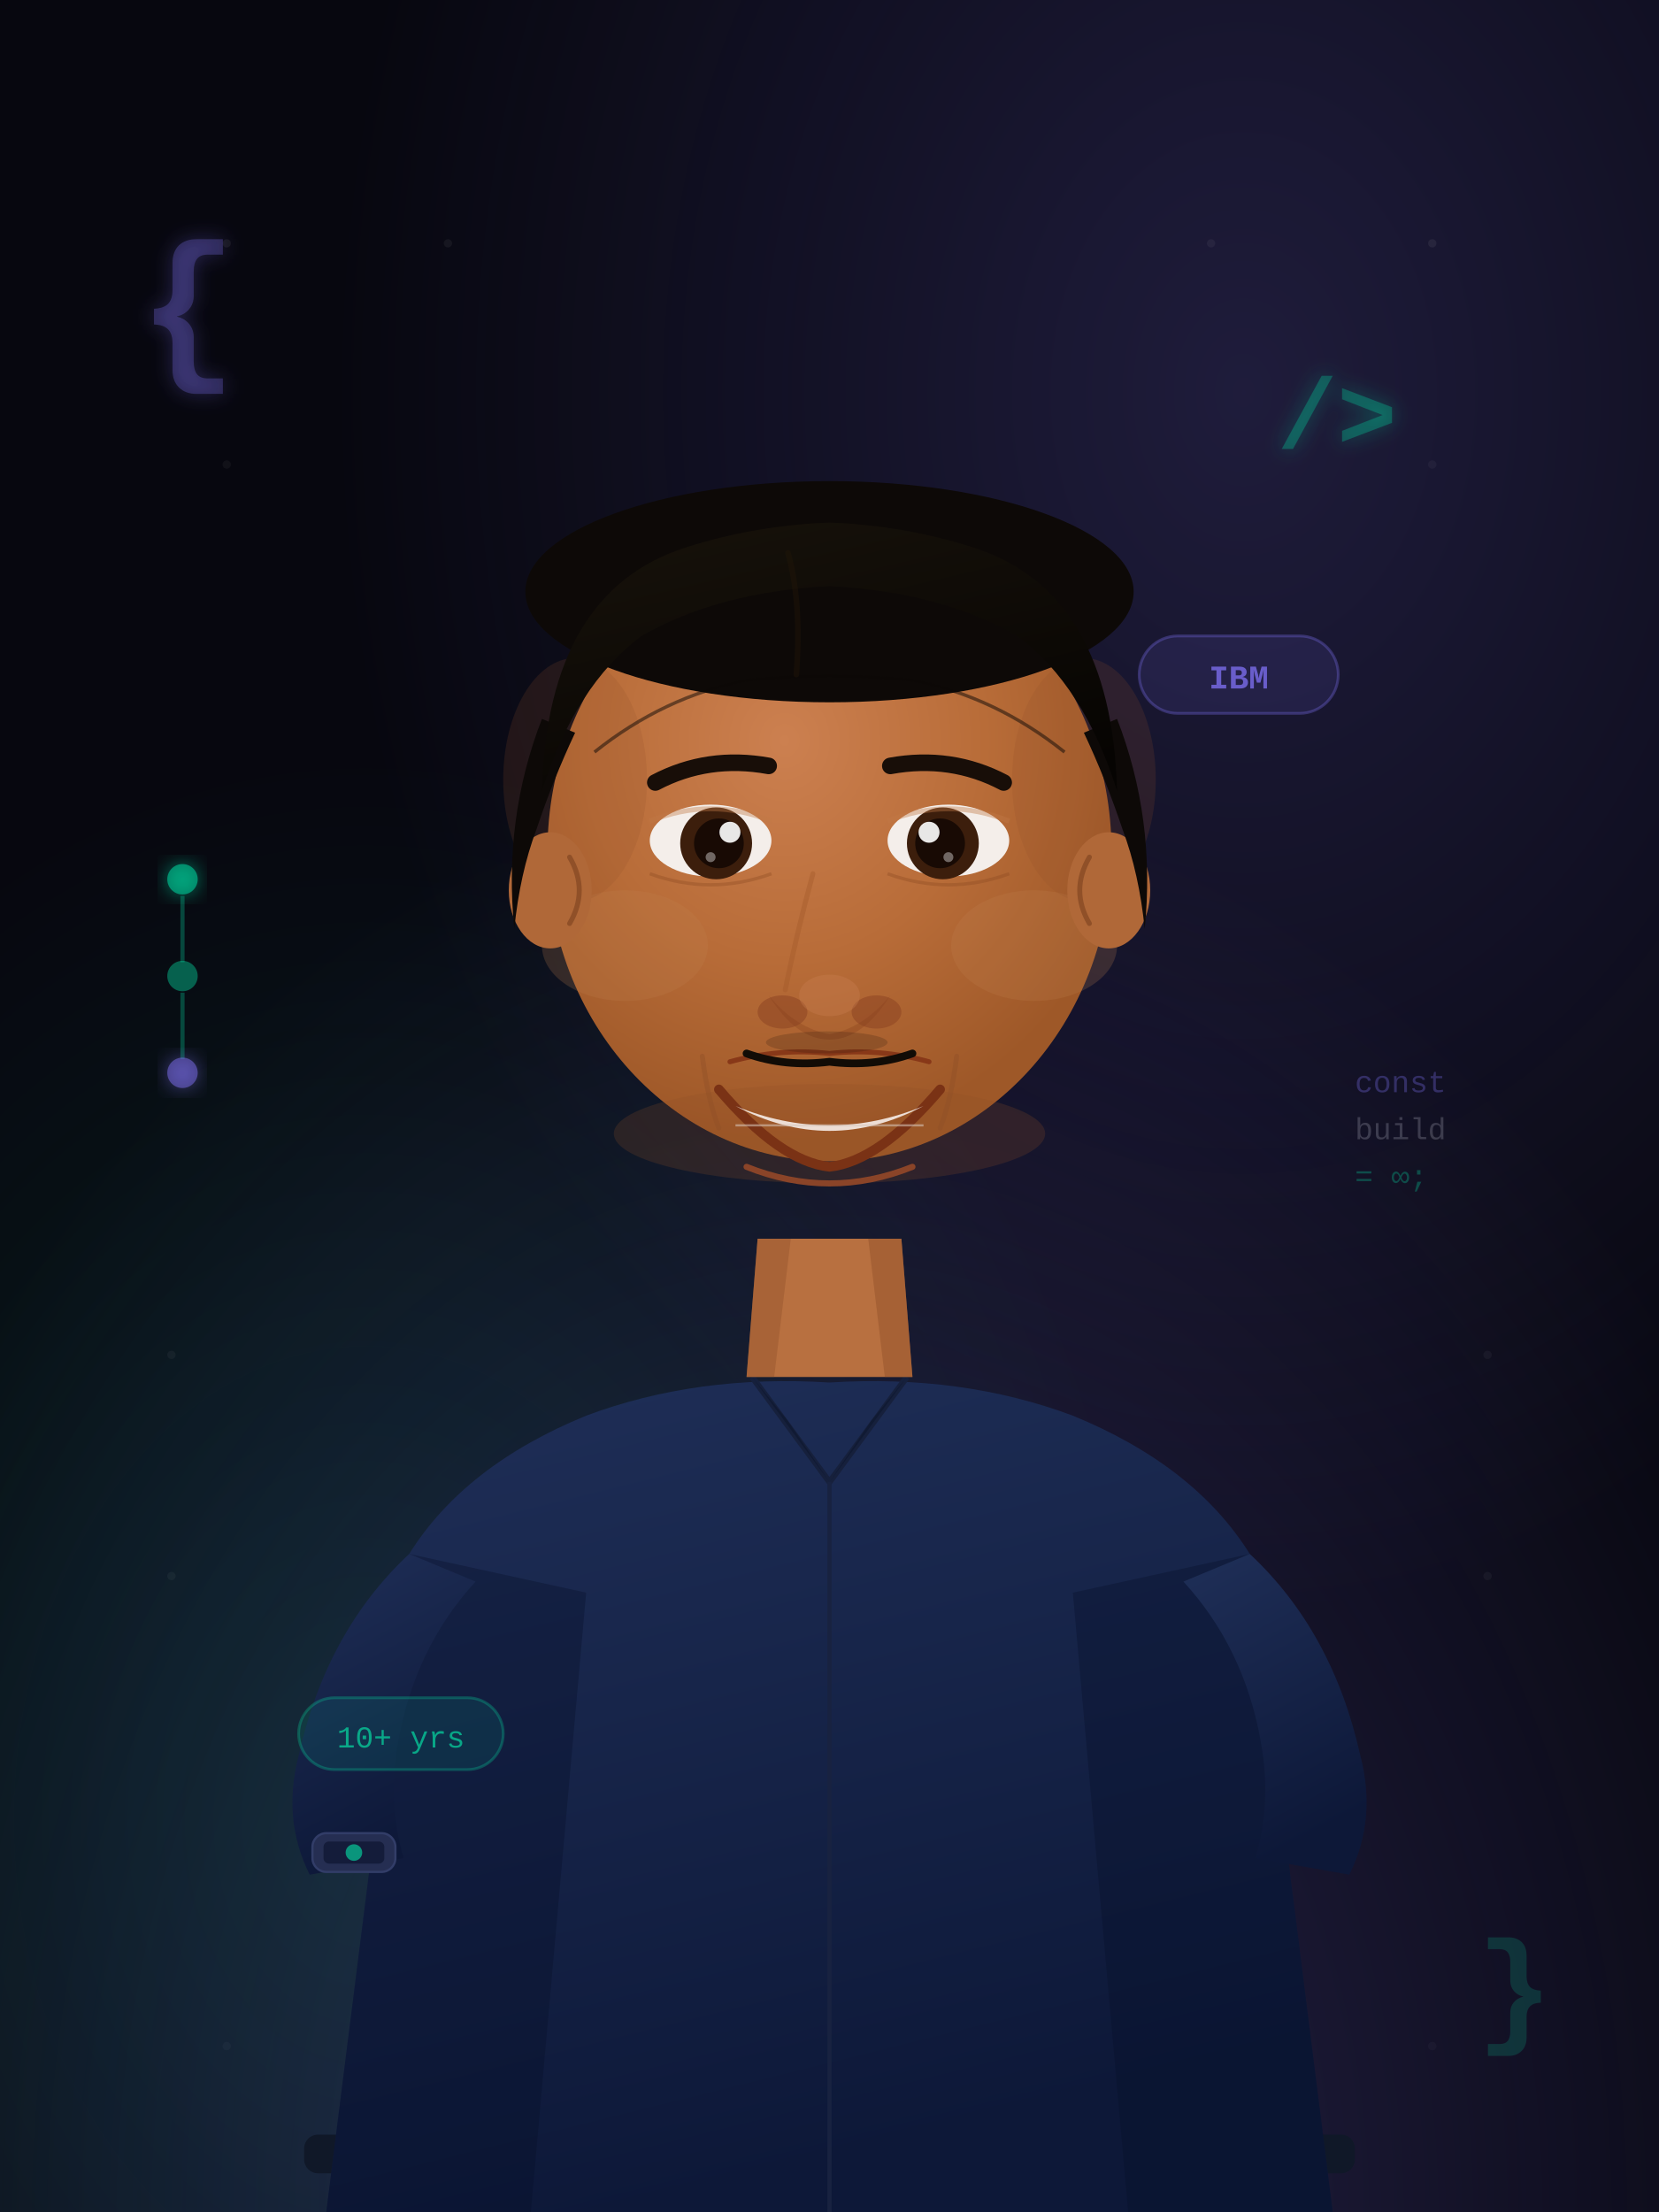
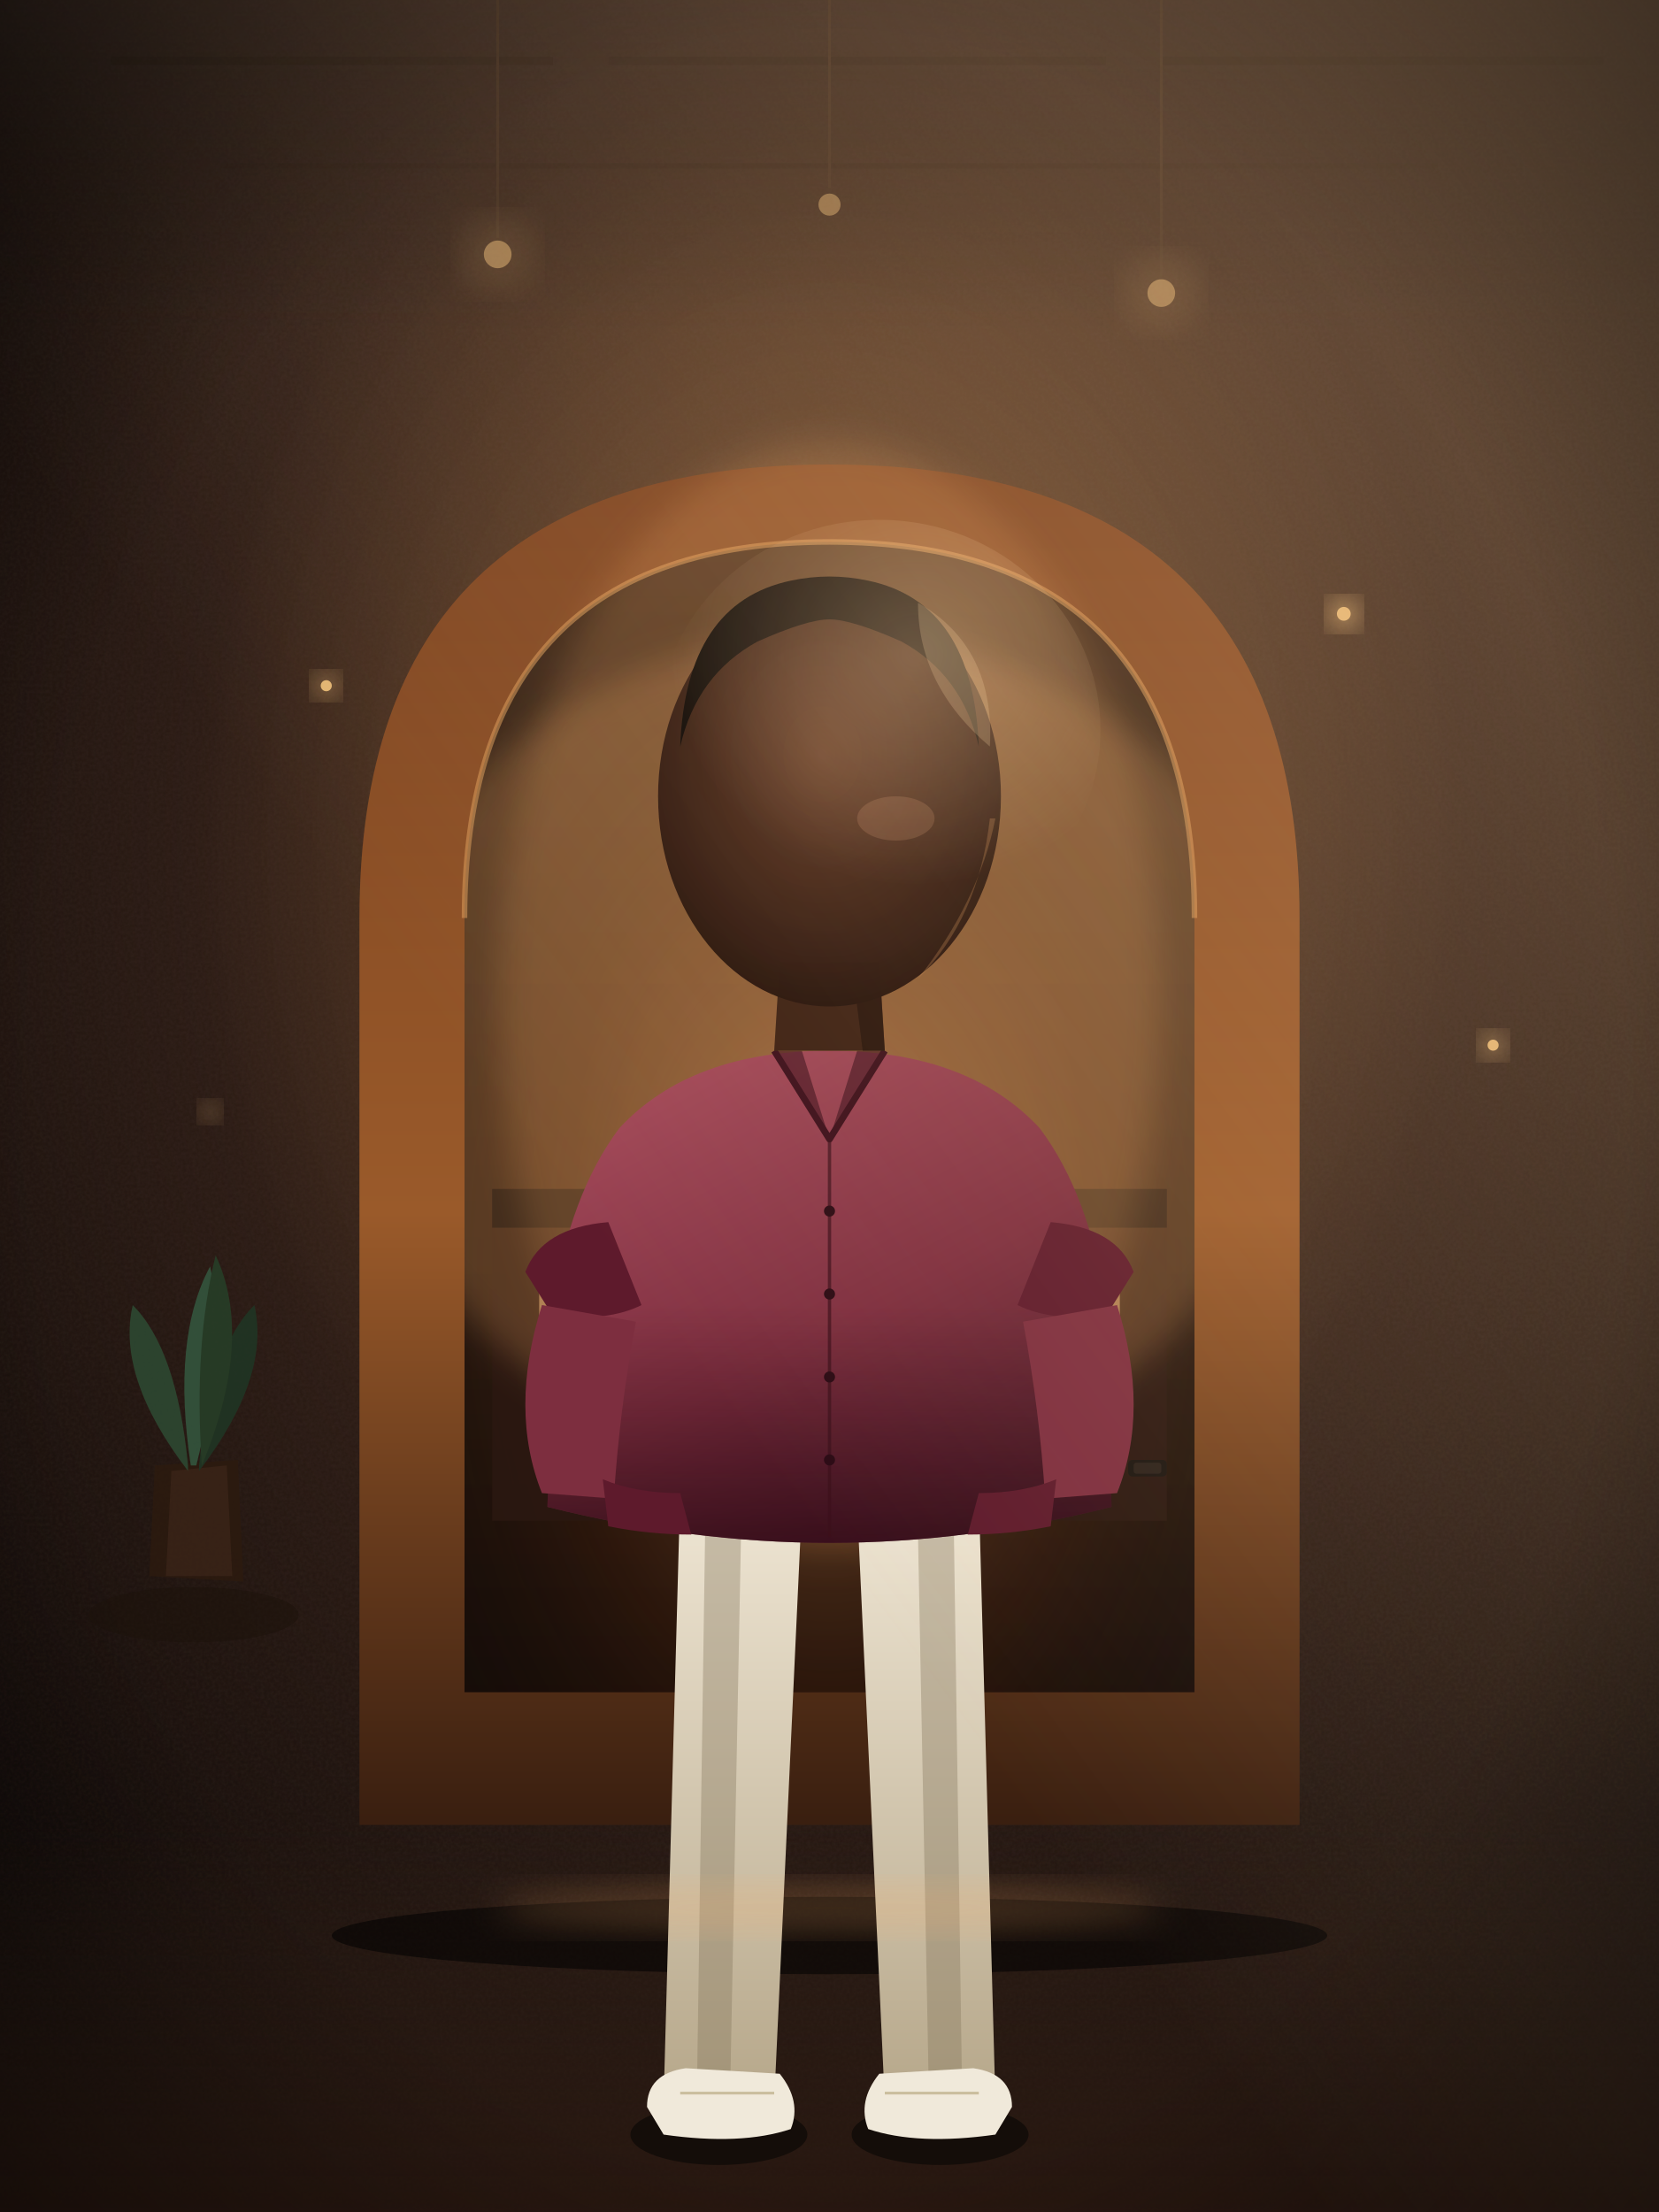
- <svg xmlns="http://www.w3.org/2000/svg" viewBox="0 0 600 800">
+ <svg xmlns="http://www.w3.org/2000/svg" viewBox="0 0 600 800" role="img" aria-label="Stylised portrait illustration of Yash Soni in a café">
  <defs>
-     <radialGradient id="orb1" cx="75%" cy="18%" r="55%">
-       <stop offset="0%" stop-color="#7c6fee" stop-opacity="0.2" />
-       <stop offset="100%" stop-color="#7c6fee" stop-opacity="0" />
+     <radialGradient id="ambient" cx="50%" cy="38%" r="70%">
+       <stop offset="0%" stop-color="#7a4e2a" stop-opacity="0.95" />
+       <stop offset="55%" stop-color="#2a1a14" stop-opacity="1" />
+       <stop offset="100%" stop-color="#0d0807" stop-opacity="1" />
    </radialGradient>
-     <radialGradient id="orb2" cx="22%" cy="82%" r="48%">
-       <stop offset="0%" stop-color="#06d6a0" stop-opacity="0.13" />
-       <stop offset="100%" stop-color="#06d6a0" stop-opacity="0" />
+     <linearGradient id="arch" x1="0%" y1="0%" x2="0%" y2="100%">
+       <stop offset="0%" stop-color="#7a4220" />
+       <stop offset="55%" stop-color="#9a5a2a" />
+       <stop offset="100%" stop-color="#3a1f10" />
+     </linearGradient>
+     <linearGradient id="archInner" x1="0%" y1="0%" x2="0%" y2="100%">
+       <stop offset="0%" stop-color="#3a2618" stop-opacity="0.95" />
+       <stop offset="100%" stop-color="#150c08" stop-opacity="1" />
+     </linearGradient>
+     <radialGradient id="interiorGlow" cx="50%" cy="65%" r="60%">
+       <stop offset="0%" stop-color="#ffb169" stop-opacity="0.42" />
+       <stop offset="60%" stop-color="#7a3815" stop-opacity="0.18" />
+       <stop offset="100%" stop-color="#1a0b06" stop-opacity="0" />
    </radialGradient>
-     <radialGradient id="skin" cx="42%" cy="32%" r="65%">
-       <stop offset="0%" stop-color="#cc8050" />
-       <stop offset="55%" stop-color="#b86c38" />
-       <stop offset="100%" stop-color="#9e5828" />
+     <linearGradient id="ceiling" x1="0%" y1="0%" x2="0%" y2="100%">
+       <stop offset="0%" stop-color="#2a1f1a" />
+       <stop offset="100%" stop-color="#0d0807" stop-opacity="0" />
+     </linearGradient>
+     <linearGradient id="shirt" x1="20%" y1="0%" x2="80%" y2="100%">
+       <stop offset="0%" stop-color="#a44a5a" />
+       <stop offset="55%" stop-color="#7d2e3f" />
+       <stop offset="100%" stop-color="#4a1626" />
+     </linearGradient>
+     <linearGradient id="shirtShade" x1="0%" y1="0%" x2="0%" y2="100%">
+       <stop offset="0%" stop-color="#3a0e1a" stop-opacity="0" />
+       <stop offset="100%" stop-color="#280812" stop-opacity="0.65" />
+     </linearGradient>
+     <linearGradient id="pants" x1="0%" y1="0%" x2="0%" y2="100%">
+       <stop offset="0%" stop-color="#efe6d4" />
+       <stop offset="100%" stop-color="#b6a78a" />
+     </linearGradient>
+     <linearGradient id="floor" x1="0%" y1="0%" x2="0%" y2="100%">
+       <stop offset="0%" stop-color="#3a261a" stop-opacity="0.0" />
+       <stop offset="100%" stop-color="#2a1810" stop-opacity="0.85" />
+     </linearGradient>
+     <linearGradient id="rimLight" x1="100%" y1="0%" x2="0%" y2="100%">
+       <stop offset="0%" stop-color="#ffc890" stop-opacity="0.35" />
+       <stop offset="60%" stop-color="#ffc890" stop-opacity="0" />
+     </linearGradient>
+     <radialGradient id="skinSil" cx="48%" cy="40%" r="65%">
+       <stop offset="0%" stop-color="#5a3422" stop-opacity="0.95" />
+       <stop offset="100%" stop-color="#1f0e08" stop-opacity="1" />
    </radialGradient>
-     <radialGradient id="skinDark" cx="50%" cy="50%" r="60%">
-       <stop offset="0%" stop-color="#b87040" />
-       <stop offset="100%" stop-color="#905028" />
+     <radialGradient id="headHalo" cx="58%" cy="32%" r="55%">
+       <stop offset="0%" stop-color="#ffd9a8" stop-opacity="0.30" />
+       <stop offset="100%" stop-color="#ffd9a8" stop-opacity="0" />
    </radialGradient>
-     <linearGradient id="hair" x1="25%" y1="0%" x2="75%" y2="100%">
-       <stop offset="0%" stop-color="#16110a" />
-       <stop offset="100%" stop-color="#060402" />
-     </linearGradient>
-     <linearGradient id="shirt" x1="0%" y1="0%" x2="30%" y2="100%">
-       <stop offset="0%" stop-color="#1f2f58" />
-       <stop offset="100%" stop-color="#0d1838" />
-     </linearGradient>
-     <linearGradient id="lapscreen" x1="0%" y1="0%" x2="100%" y2="100%">
-       <stop offset="0%" stop-color="#141e44" />
-       <stop offset="100%" stop-color="#080f28" />
-     </linearGradient>
-     <radialGradient id="screenGlow" cx="50%" cy="100%" r="65%">
-       <stop offset="0%" stop-color="#7c6fee" stop-opacity="0.28" />
-       <stop offset="100%" stop-color="#7c6fee" stop-opacity="0" />
-     </radialGradient>
-     <filter id="codeGlow" x="-30%" y="-30%" width="160%" height="160%">
-       <feGaussianBlur stdDeviation="3.5" result="blur" />
-       <feMerge>
-         <feMergeNode in="blur" />
-         <feMergeNode in="SourceGraphic" />
-       </feMerge>
+     <filter id="grain" x="0" y="0" width="100%" height="100%">
+       <feTurbulence type="fractalNoise" baseFrequency="0.85" numOctaves="2" seed="7" />
+       <feColorMatrix values="0 0 0 0 0.2  0 0 0 0 0.13  0 0 0 0 0.08  0 0 0 0.18 0" />
+       <feComposite in2="SourceGraphic" operator="in" />
    </filter>
+     <filter id="softBlur" x="-10%" y="-10%" width="120%" height="120%">
+       <feGaussianBlur stdDeviation="6" />
+     </filter>
+     <clipPath id="archClip">
+       <path d="         M 168 332         Q 168 196 300 196         Q 432 196 432 332         L 432 612         L 168 612 Z" />
+     </clipPath>
  </defs>
-   <rect width="600" height="800" fill="#07070f" />
-   <rect width="600" height="800" fill="url(#orb1)" />
-   <rect width="600" height="800" fill="url(#orb2)" />
-   <rect width="600" height="800" fill="url(#screenGlow)" />
-   <circle cx="82" cy="88" r="1.5" fill="#fff" fill-opacity="0.06" />
-   <circle cx="162" cy="88" r="1.5" fill="#fff" fill-opacity="0.05" />
-   <circle cx="438" cy="88" r="1.5" fill="#fff" fill-opacity="0.05" />
-   <circle cx="518" cy="88" r="1.5" fill="#fff" fill-opacity="0.06" />
-   <circle cx="82" cy="168" r="1.5" fill="#fff" fill-opacity="0.04" />
-   <circle cx="518" cy="168" r="1.5" fill="#fff" fill-opacity="0.04" />
-   <circle cx="62" cy="490" r="1.5" fill="#fff" fill-opacity="0.04" />
-   <circle cx="62" cy="570" r="1.5" fill="#fff" fill-opacity="0.04" />
-   <circle cx="538" cy="490" r="1.5" fill="#fff" fill-opacity="0.04" />
-   <circle cx="538" cy="570" r="1.5" fill="#fff" fill-opacity="0.04" />
-   <circle cx="82" cy="740" r="1.5" fill="#fff" fill-opacity="0.03" />
-   <circle cx="518" cy="740" r="1.5" fill="#fff" fill-opacity="0.03" />
-   <text x="50" y="130" font-family="'Courier New',Courier,monospace" font-size="60" font-weight="700" fill="#7c6fee" fill-opacity="0.28" filter="url(#codeGlow)">{</text>
-   <text x="462" y="162" font-family="'Courier New',Courier,monospace" font-size="36" font-weight="700" fill="#06d6a0" fill-opacity="0.30" filter="url(#codeGlow)">/&gt;</text>
-   <text x="490" y="395" font-family="'Courier New',Courier,monospace" font-size="11" fill="#7c6fee" fill-opacity="0.32">const</text>
-   <text x="490" y="412" font-family="'Courier New',Courier,monospace" font-size="11" fill="#e8e8f8" fill-opacity="0.20">  build</text>
-   <text x="490" y="429" font-family="'Courier New',Courier,monospace" font-size="11" fill="#06d6a0" fill-opacity="0.30">  = ∞;</text>
-   <circle cx="66" cy="318" r="5.5" fill="#06d6a0" fill-opacity="0.55" filter="url(#codeGlow)" />
-   <line x1="66" y1="324" x2="66" y2="348" stroke="#06d6a0" stroke-width="1.5" stroke-opacity="0.30" />
-   <circle cx="66" cy="353" r="5.5" fill="#06d6a0" fill-opacity="0.42" />
-   <line x1="66" y1="359" x2="66" y2="383" stroke="#06d6a0" stroke-width="1.5" stroke-opacity="0.30" />
-   <circle cx="66" cy="388" r="5.5" fill="#7c6fee" fill-opacity="0.50" filter="url(#codeGlow)" />
-   <text x="534" y="734" font-family="'Courier New',Courier,monospace" font-size="46" font-weight="700" fill="#06d6a0" fill-opacity="0.18">}</text>
-   <rect x="142" y="650" width="316" height="112" rx="7" fill="url(#lapscreen)" />
-   <rect x="142" y="650" width="316" height="112" rx="7" fill="none" stroke="#2a3c72" stroke-width="1.2" />
-   <rect x="160" y="666" width="130" height="4" rx="2" fill="#7c6fee" fill-opacity="0.65" />
-   <rect x="160" y="678" width="85" height="4" rx="2" fill="#06d6a0" fill-opacity="0.55" />
-   <rect x="170" y="690" width="155" height="4" rx="2" fill="#5a8fff" fill-opacity="0.45" />
-   <rect x="170" y="702" width="105" height="4" rx="2" fill="#7c6fee" fill-opacity="0.40" />
-   <rect x="160" y="714" width="65" height="4" rx="2" fill="#06d6a0" fill-opacity="0.55" />
-   <rect x="228" y="714" width="9" height="4" rx="1" fill="#f0f0f8" fill-opacity="0.80" />
-   <rect x="142" y="762" width="316" height="10" rx="3" fill="#16203c" />
-   <rect x="110" y="772" width="380" height="14" rx="5" fill="#101828" />
-   <rect x="255" y="775" width="90" height="8" rx="3" fill="#18233a" stroke="#242e4a" stroke-width="0.6" />
-   <path d="     M 300 500     Q 252 497 212 512     Q 168 530 148 562     L 118 800     L 482 800     L 452 562     Q 432 530 388 512     Q 348 497 300 500     Z   " fill="url(#shirt)" />
-   <path d="M 148 562 L 118 800 L 192 800 L 212 576 Z" fill="#080f28" fill-opacity="0.35" />
-   <path d="M 452 562 L 482 800 L 408 800 L 388 576 Z" fill="#080f28" fill-opacity="0.35" />
-   <path d="M 272 498 L 300 536 L 328 498" fill="none" stroke="#16203c" stroke-width="2.2" stroke-linejoin="round" />
-   <path d="M 272 498 L 285 514 L 300 536" fill="#0a1328" fill-opacity="0.45" />
-   <path d="M 328 498 L 315 514 L 300 536" fill="#0a1328" fill-opacity="0.45" />
-   <line x1="300" y1="536" x2="300" y2="800" stroke="#182240" stroke-width="1.5" />
-   <path d="     M 148 562     Q 118 590 108 635     Q 102 658 112 678     L 146 672     Q 140 652 144 630     Q 150 596 172 572     Z   " fill="url(#shirt)" />
-   <path d="     M 452 562     Q 482 590 492 635     Q 498 658 488 678     L 454 672     Q 460 652 456 630     Q 450 596 428 572     Z   " fill="url(#shirt)" />
-   <rect x="113" y="663" width="30" height="14" rx="5" fill="#252e52" stroke="#323d68" stroke-width="0.8" />
-   <rect x="117" y="666" width="22" height="8" rx="2" fill="#141c3a" />
-   <circle cx="128" cy="670" r="3" fill="#06d6a0" fill-opacity="0.65" />
-   <path d="M 274 448 L 270 498 L 330 498 L 326 448 Z" fill="#b87040" />
-   <path d="M 314 448 L 326 448 L 330 498 L 320 498 Z" fill="#905028" fill-opacity="0.45" />
-   <path d="M 274 448 L 286 448 L 280 498 L 270 498 Z" fill="#905028" fill-opacity="0.38" />
-   <ellipse cx="300" cy="308" rx="102" ry="112" fill="url(#skin)" />
-   <ellipse cx="226" cy="342" rx="30" ry="20" fill="#c08050" fill-opacity="0.22" />
-   <ellipse cx="374" cy="342" rx="30" ry="20" fill="#c08050" fill-opacity="0.22" />
-   <ellipse cx="300" cy="410" rx="78" ry="18" fill="#905028" fill-opacity="0.22" />
-   <ellipse cx="208" cy="282" rx="26" ry="44" fill="#905028" fill-opacity="0.18" />
-   <ellipse cx="392" cy="282" rx="26" ry="44" fill="#905028" fill-opacity="0.18" />
-   <ellipse cx="199" cy="322" rx="15" ry="21" fill="#b06838" />
-   <path d="M 206 310 Q 213 322 206 334" fill="none" stroke="#905028" stroke-width="1.8" stroke-linecap="round" />
-   <ellipse cx="401" cy="322" rx="15" ry="21" fill="#b06838" />
-   <path d="M 394 310 Q 387 322 394 334" fill="none" stroke="#905028" stroke-width="1.8" stroke-linecap="round" />
-   <ellipse cx="300" cy="214" rx="110" ry="40" fill="#0d0907" />
-   <path d="M 196 260 Q 182 296 186 336 Q 188 316 194 300 Q 200 282 208 265 Z" fill="#0d0907" />
-   <path d="M 404 260 Q 418 296 414 336 Q 412 316 406 300 Q 400 282 392 265 Z" fill="#0d0907" />
-   <path d="     M 196 286     Q 198 214 248 198     Q 273 190 300 189     Q 327 190 352 198     Q 402 214 404 286     Q 392 248 368 230     Q 340 214 300 212     Q 260 214 232 230     Q 208 248 196 286     Z   " fill="url(#hair)" />
-   <path d="M 215 272 Q 240 252 270 246 Q 300 243 330 246 Q 360 252 385 272" fill="none" stroke="#0d0907" stroke-width="1.2" stroke-opacity="0.5" />
-   <path d="M 285 200 Q 290 218 288 244" fill="none" stroke="#251808" stroke-width="2" stroke-opacity="0.4" stroke-linecap="round" />
-   <path d="M 237 283 Q 256 273 278 277" stroke="#180e08" stroke-width="6" stroke-linecap="round" fill="none" />
-   <path d="M 322 277 Q 344 273 363 283" stroke="#180e08" stroke-width="6" stroke-linecap="round" fill="none" />
-   <ellipse cx="257" cy="304" rx="22" ry="13" fill="#f4eeea" />
-   <circle cx="259" cy="305" r="13" fill="#3c1e0c" />
-   <circle cx="260" cy="305" r="9" fill="#180a04" />
-   <circle cx="264" cy="301" r="3.8" fill="#ffffff" fill-opacity="0.90" />
-   <circle cx="257" cy="310" r="1.8" fill="#ffffff" fill-opacity="0.38" />
-   <path d="M 235 297 Q 257 288 279 297" fill="none" stroke="#c07848" stroke-width="1.8" stroke-opacity="0.40" />
-   <path d="M 235 316 Q 257 324 279 316" fill="none" stroke="#8a4820" stroke-width="1.2" stroke-opacity="0.35" />
-   <ellipse cx="343" cy="304" rx="22" ry="13" fill="#f4eeea" />
-   <circle cx="341" cy="305" r="13" fill="#3c1e0c" />
-   <circle cx="340" cy="305" r="9" fill="#180a04" />
-   <circle cx="336" cy="301" r="3.8" fill="#ffffff" fill-opacity="0.90" />
-   <circle cx="343" cy="310" r="1.8" fill="#ffffff" fill-opacity="0.38" />
-   <path d="M 321 297 Q 343 288 365 297" fill="none" stroke="#c07848" stroke-width="1.8" stroke-opacity="0.40" />
-   <path d="M 321 316 Q 343 324 365 316" fill="none" stroke="#8a4820" stroke-width="1.2" stroke-opacity="0.35" />
-   <path d="M 294 316 Q 288 338 284 358" fill="none" stroke="#a05828" stroke-width="1.8" stroke-opacity="0.38" stroke-linecap="round" />
-   <path d="M 278 360 Q 288 372 300 374 Q 312 372 322 360 Q 312 376 300 376 Q 288 376 278 360 Z" fill="#904820" fill-opacity="0.42" />
-   <ellipse cx="283" cy="366" rx="9" ry="6" fill="#884020" fill-opacity="0.48" />
-   <ellipse cx="317" cy="366" rx="9" ry="6" fill="#884020" fill-opacity="0.48" />
-   <ellipse cx="300" cy="360" rx="11" ry="7.5" fill="#c88050" fill-opacity="0.35" />
-   <path d="M 254 382 Q 256 398 260 408" fill="none" stroke="#905028" stroke-width="1.8" stroke-opacity="0.42" stroke-linecap="round" />
-   <path d="M 346 382 Q 344 398 340 408" fill="none" stroke="#905028" stroke-width="1.8" stroke-opacity="0.42" stroke-linecap="round" />
-   <path d="M 264 384 Q 282 379 300 381 Q 318 379 336 384" fill="none" stroke="#883818" stroke-width="1.8" stroke-linecap="round" />
-   <path d="M 260 394 Q 282 420 300 422 Q 318 420 340 394" fill="none" stroke="#7a3215" stroke-width="3.5" stroke-linecap="round" />
-   <path d="M 266 400 Q 300 418 334 400 Q 300 414 266 400 Z" fill="#f8f0ec" fill-opacity="0.88" />
-   <line x1="266" y1="407" x2="334" y2="407" stroke="#d8c8be" stroke-width="0.8" stroke-opacity="0.55" />
-   <path d="M 270 422 Q 300 434 330 422" fill="none" stroke="#8a4428" stroke-width="2.2" stroke-linecap="round" fill-opacity="0.65" />
-   <path d="M 270 381 Q 284 386 300 384 Q 316 386 330 381" fill="none" stroke="#120c06" stroke-width="2.8" stroke-linecap="round" fill-opacity="0.88" />
-   <ellipse cx="299" cy="377" rx="22" ry="4" fill="#18100a" fill-opacity="0.18" />
-   <rect x="412" y="230" width="72" height="28" rx="14" fill="#7c6fee" fill-opacity="0.12" stroke="#7c6fee" stroke-opacity="0.32" stroke-width="1" />
-   <text x="448" y="249" font-family="'Courier New',Courier,monospace" font-size="12" font-weight="700" fill="#7c6fee" fill-opacity="0.78" text-anchor="middle">IBM</text>
-   <rect x="108" y="614" width="74" height="26" rx="13" fill="#06d6a0" fill-opacity="0.10" stroke="#06d6a0" stroke-opacity="0.28" stroke-width="1" />
-   <text x="145" y="632" font-family="'Courier New',Courier,monospace" font-size="11" fill="#06d6a0" fill-opacity="0.72" text-anchor="middle">10+ yrs</text>
+   <rect width="600" height="800" fill="url(#ambient)" />
+   <rect width="600" height="800" fill="url(#ambient)" filter="url(#grain)" opacity="0.6" />
+   <g opacity="0.55">
+     <rect x="0" y="0" width="600" height="120" fill="url(#ceiling)" />
+     <line x1="40" y1="22" x2="200" y2="22" stroke="#1a120c" stroke-width="3" opacity="0.7" />
+     <line x1="220" y1="22" x2="400" y2="22" stroke="#1a120c" stroke-width="3" opacity="0.6" />
+     <line x1="420" y1="22" x2="580" y2="22" stroke="#1a120c" stroke-width="3" opacity="0.7" />
+     <line x1="80" y1="60" x2="520" y2="60" stroke="#1a120c" stroke-width="2" opacity="0.45" />
+     <line x1="180" y1="0" x2="180" y2="86" stroke="#3a2a1c" stroke-width="1" />
+     <circle cx="180" cy="92" r="5" fill="#ffce82" opacity="0.85" />
+     <circle cx="180" cy="92" r="14" fill="#ffce82" opacity="0.18" filter="url(#softBlur)" />
+     <line x1="420" y1="0" x2="420" y2="100" stroke="#3a2a1c" stroke-width="1" />
+     <circle cx="420" cy="106" r="5" fill="#ffce82" opacity="0.85" />
+     <circle cx="420" cy="106" r="14" fill="#ffce82" opacity="0.18" filter="url(#softBlur)" />
+     <line x1="300" y1="0" x2="300" y2="68" stroke="#3a2a1c" stroke-width="1" />
+     <circle cx="300" cy="74" r="4" fill="#ffce82" opacity="0.7" />
+   </g>
+   <path d="     M 130 332     Q 130 168 300 168     Q 470 168 470 332     L 470 660     L 130 660 Z" fill="url(#arch)" />
+   <g clip-path="url(#archClip)">
+     <rect x="160" y="170" width="280" height="450" fill="url(#archInner)" />
+     <rect x="160" y="170" width="280" height="450" fill="url(#interiorGlow)" />
+     <rect x="178" y="430" width="244" height="120" fill="#2a1810" opacity="0.85" />
+     <rect x="178" y="430" width="244" height="14" fill="#0e0807" />
+     <g fill="#ffc88a" opacity="0.5">
+       <rect x="195" y="460" width="6" height="22" rx="1.5" />
+       <rect x="207" y="458" width="6" height="24" rx="1.5" />
+       <rect x="219" y="462" width="6" height="20" rx="1.5" />
+       <rect x="231" y="458" width="6" height="24" rx="1.5" />
+       <rect x="243" y="464" width="6" height="18" rx="1.5" />
+       <rect x="255" y="460" width="6" height="22" rx="1.5" />
+       <rect x="267" y="458" width="6" height="24" rx="1.5" />
+       <rect x="279" y="462" width="6" height="20" rx="1.5" />
+       <rect x="291" y="460" width="6" height="22" rx="1.5" />
+       <rect x="303" y="458" width="6" height="24" rx="1.5" />
+       <rect x="315" y="462" width="6" height="20" rx="1.5" />
+       <rect x="327" y="458" width="6" height="24" rx="1.5" />
+       <rect x="339" y="464" width="6" height="18" rx="1.5" />
+       <rect x="351" y="460" width="6" height="22" rx="1.5" />
+       <rect x="363" y="458" width="6" height="24" rx="1.5" />
+       <rect x="375" y="462" width="6" height="20" rx="1.5" />
+       <rect x="387" y="460" width="6" height="22" rx="1.5" />
+       <rect x="399" y="458" width="6" height="24" rx="1.5" />
+     </g>
+     <ellipse cx="300" cy="380" rx="170" ry="150" fill="#ffb169" opacity="0.22" filter="url(#softBlur)" />
+   </g>
+   <path d="     M 168 332     Q 168 196 300 196     Q 432 196 432 332" fill="none" stroke="#d99a5a" stroke-opacity="0.55" stroke-width="2" />
+   <g transform="translate(70 540)" opacity="0.85">
+     <ellipse cx="0" cy="44" rx="38" ry="10" fill="#1a100a" opacity="0.6" />
+     <path d="M -16 30 L -14 -10 L 16 -12 L 18 32 Z" fill="#2c1a0e" />
+     <path d="M -10 30 L -8 -8 L 12 -10 L 14 30 Z" fill="#3a2316" />
+     <path d="M -2 -8 Q -28 -42 -22 -68 Q -6 -52 -2 -10 Z" fill="#2d4a32" />
+     <path d="M  2 -8 Q  28 -42  22 -68 Q  6 -52  2 -10 Z" fill="#1f3624" />
+     <path d="M -1 -10 Q -8 -56 6 -82 Q 12 -54 1 -10 Z" fill="#345840" />
+     <path d="M  3 -10 Q 22 -56 8 -86 Q 0 -54 3 -10 Z" fill="#264028" />
+   </g>
+   <rect x="0" y="660" width="600" height="140" fill="url(#floor)" />
+   <ellipse cx="300" cy="700" rx="180" ry="14" fill="#000" opacity="0.55" />
+   <ellipse cx="300" cy="360" rx="120" ry="200" fill="#ffb169" opacity="0.18" filter="url(#softBlur)" />
+   <path d="     M 246 540     L 240 760     L 280 760     L 290 545     Z" fill="url(#pants)" />
+   <path d="     M 354 540     L 360 760     L 320 760     L 310 545     Z" fill="url(#pants)" />
+   <path d="M 255 555 L 252 760 L 264 760 L 268 555 Z" fill="#7d6f55" opacity="0.35" />
+   <path d="M 345 555 L 348 760 L 336 760 L 332 555 Z" fill="#7d6f55" opacity="0.35" />
+   <ellipse cx="260" cy="772" rx="32" ry="11" fill="#0c0805" opacity="0.7" />
+   <ellipse cx="340" cy="772" rx="32" ry="11" fill="#0c0805" opacity="0.7" />
+   <path d="M 234 762 Q 234 750 248 748 L 282 750 Q 290 760 286 770 Q 268 776 240 772 Z" fill="#f0e9da" />
+   <path d="M 366 762 Q 366 750 352 748 L 318 750 Q 310 760 314 770 Q 332 776 360 772 Z" fill="#f0e9da" />
+   <line x1="246" y1="757" x2="280" y2="757" stroke="#cabe9e" stroke-width="1" />
+   <line x1="320" y1="757" x2="354" y2="757" stroke="#cabe9e" stroke-width="1" />
+   <path d="     M 300 380     Q 250 380 224 408     Q 206 432 200 472     L 198 545     Q 250 558 300 558     Q 350 558 402 545     L 400 472     Q 394 432 376 408     Q 350 380 300 380 Z" fill="url(#shirt)" />
+   <path d="     M 198 545     Q 250 558 300 558     Q 350 558 402 545     L 400 472     L 198 472 Z" fill="url(#shirtShade)" />
+   <path d="M 190 460 Q 196 444 220 442 L 232 472 Q 220 478 200 476 Z" fill="#5e1a2c" />
+   <path d="M 410 460 Q 404 444 380 442 L 368 472 Q 380 478 400 476 Z" fill="#5e1a2c" />
+   <path d="     M 196 472     Q 184 510 196 540     L 222 542     Q 224 510 230 478 Z" fill="#7d2e3f" />
+   <path d="     M 404 472     Q 416 510 404 540     L 378 542     Q 376 510 370 478 Z" fill="#7d2e3f" />
+   <path d="M 218 535 Q 230 540 246 540 L 250 555 Q 235 555 220 552 Z" fill="#5e1a2c" />
+   <path d="M 382 535 Q 370 540 354 540 L 350 555 Q 365 555 380 552 Z" fill="#5e1a2c" />
+   <rect x="408" y="528" width="14" height="6" rx="1.5" fill="#1a1410" />
+   <rect x="410" y="529" width="10" height="4" rx="1" fill="#2a201a" />
+   <path d="M 280 380 L 300 412 L 320 380" fill="none" stroke="#3a0e1a" stroke-width="2.4" stroke-linejoin="round" />
+   <path d="M 280 380 L 290 396 L 300 412 L 290 380 Z" fill="#3a0e1a" opacity="0.6" />
+   <path d="M 320 380 L 310 396 L 300 412 L 310 380 Z" fill="#3a0e1a" opacity="0.6" />
+   <line x1="300" y1="412" x2="300" y2="556" stroke="#3a0e1a" stroke-width="1.2" opacity="0.7" />
+   <circle cx="300" cy="438" r="2" fill="#2a0a14" />
+   <circle cx="300" cy="468" r="2" fill="#2a0a14" />
+   <circle cx="300" cy="498" r="2" fill="#2a0a14" />
+   <circle cx="300" cy="528" r="2" fill="#2a0a14" />
+   <path d="M 282 348 L 280 380 L 320 380 L 318 348 Z" fill="#3a1f12" />
+   <path d="M 308 348 L 318 348 L 320 380 L 312 380 Z" fill="#1a0c06" opacity="0.6" />
+   <ellipse cx="300" cy="288" rx="62" ry="76" fill="url(#skinSil)" />
+   <path d="     M 246 270     Q 248 218 286 210     Q 300 207 314 210     Q 352 218 354 270     Q 348 244 326 232     Q 308 224 300 224     Q 292 224 274 232     Q 252 244 246 270 Z" fill="#0a0604" />
+   <path d="     M 358 270     Q 360 234 332 218     Q 332 248 358 270 Z" fill="#ffd9a8" opacity="0.22" />
+   <path d="M 358 296 Q 354 332 332 354 Q 354 326 360 296 Z" fill="#ffb169" opacity="0.22" />
+   <ellipse cx="318" cy="264" rx="80" ry="76" fill="url(#headHalo)" />
+   <ellipse cx="324" cy="296" rx="14" ry="8" fill="#ffb78a" opacity="0.16" />
+   <ellipse cx="300" cy="690" rx="120" ry="10" fill="#ffb169" opacity="0.18" filter="url(#softBlur)" />
+   <g fill="#ffce82" opacity="0.85">
+     <circle cx="486" cy="222" r="6" filter="url(#softBlur)" />
+     <circle cx="486" cy="222" r="2.5" />
+     <circle cx="118" cy="248" r="5" filter="url(#softBlur)" />
+     <circle cx="118" cy="248" r="2" />
+     <circle cx="76" cy="402" r="4" filter="url(#softBlur)" />
+     <circle cx="540" cy="378" r="5" filter="url(#softBlur)" />
+     <circle cx="540" cy="378" r="2" />
+   </g>
+   <rect x="0" y="0" width="600" height="800" fill="url(#rimLight)" />
+   <radialGradient id="vignette" cx="50%" cy="50%" r="80%">
+     <stop offset="60%" stop-color="#000" stop-opacity="0" />
+     <stop offset="100%" stop-color="#000" stop-opacity="0.6" />
+   </radialGradient>
+   <rect width="600" height="800" fill="url(#vignette)" />
</svg>
